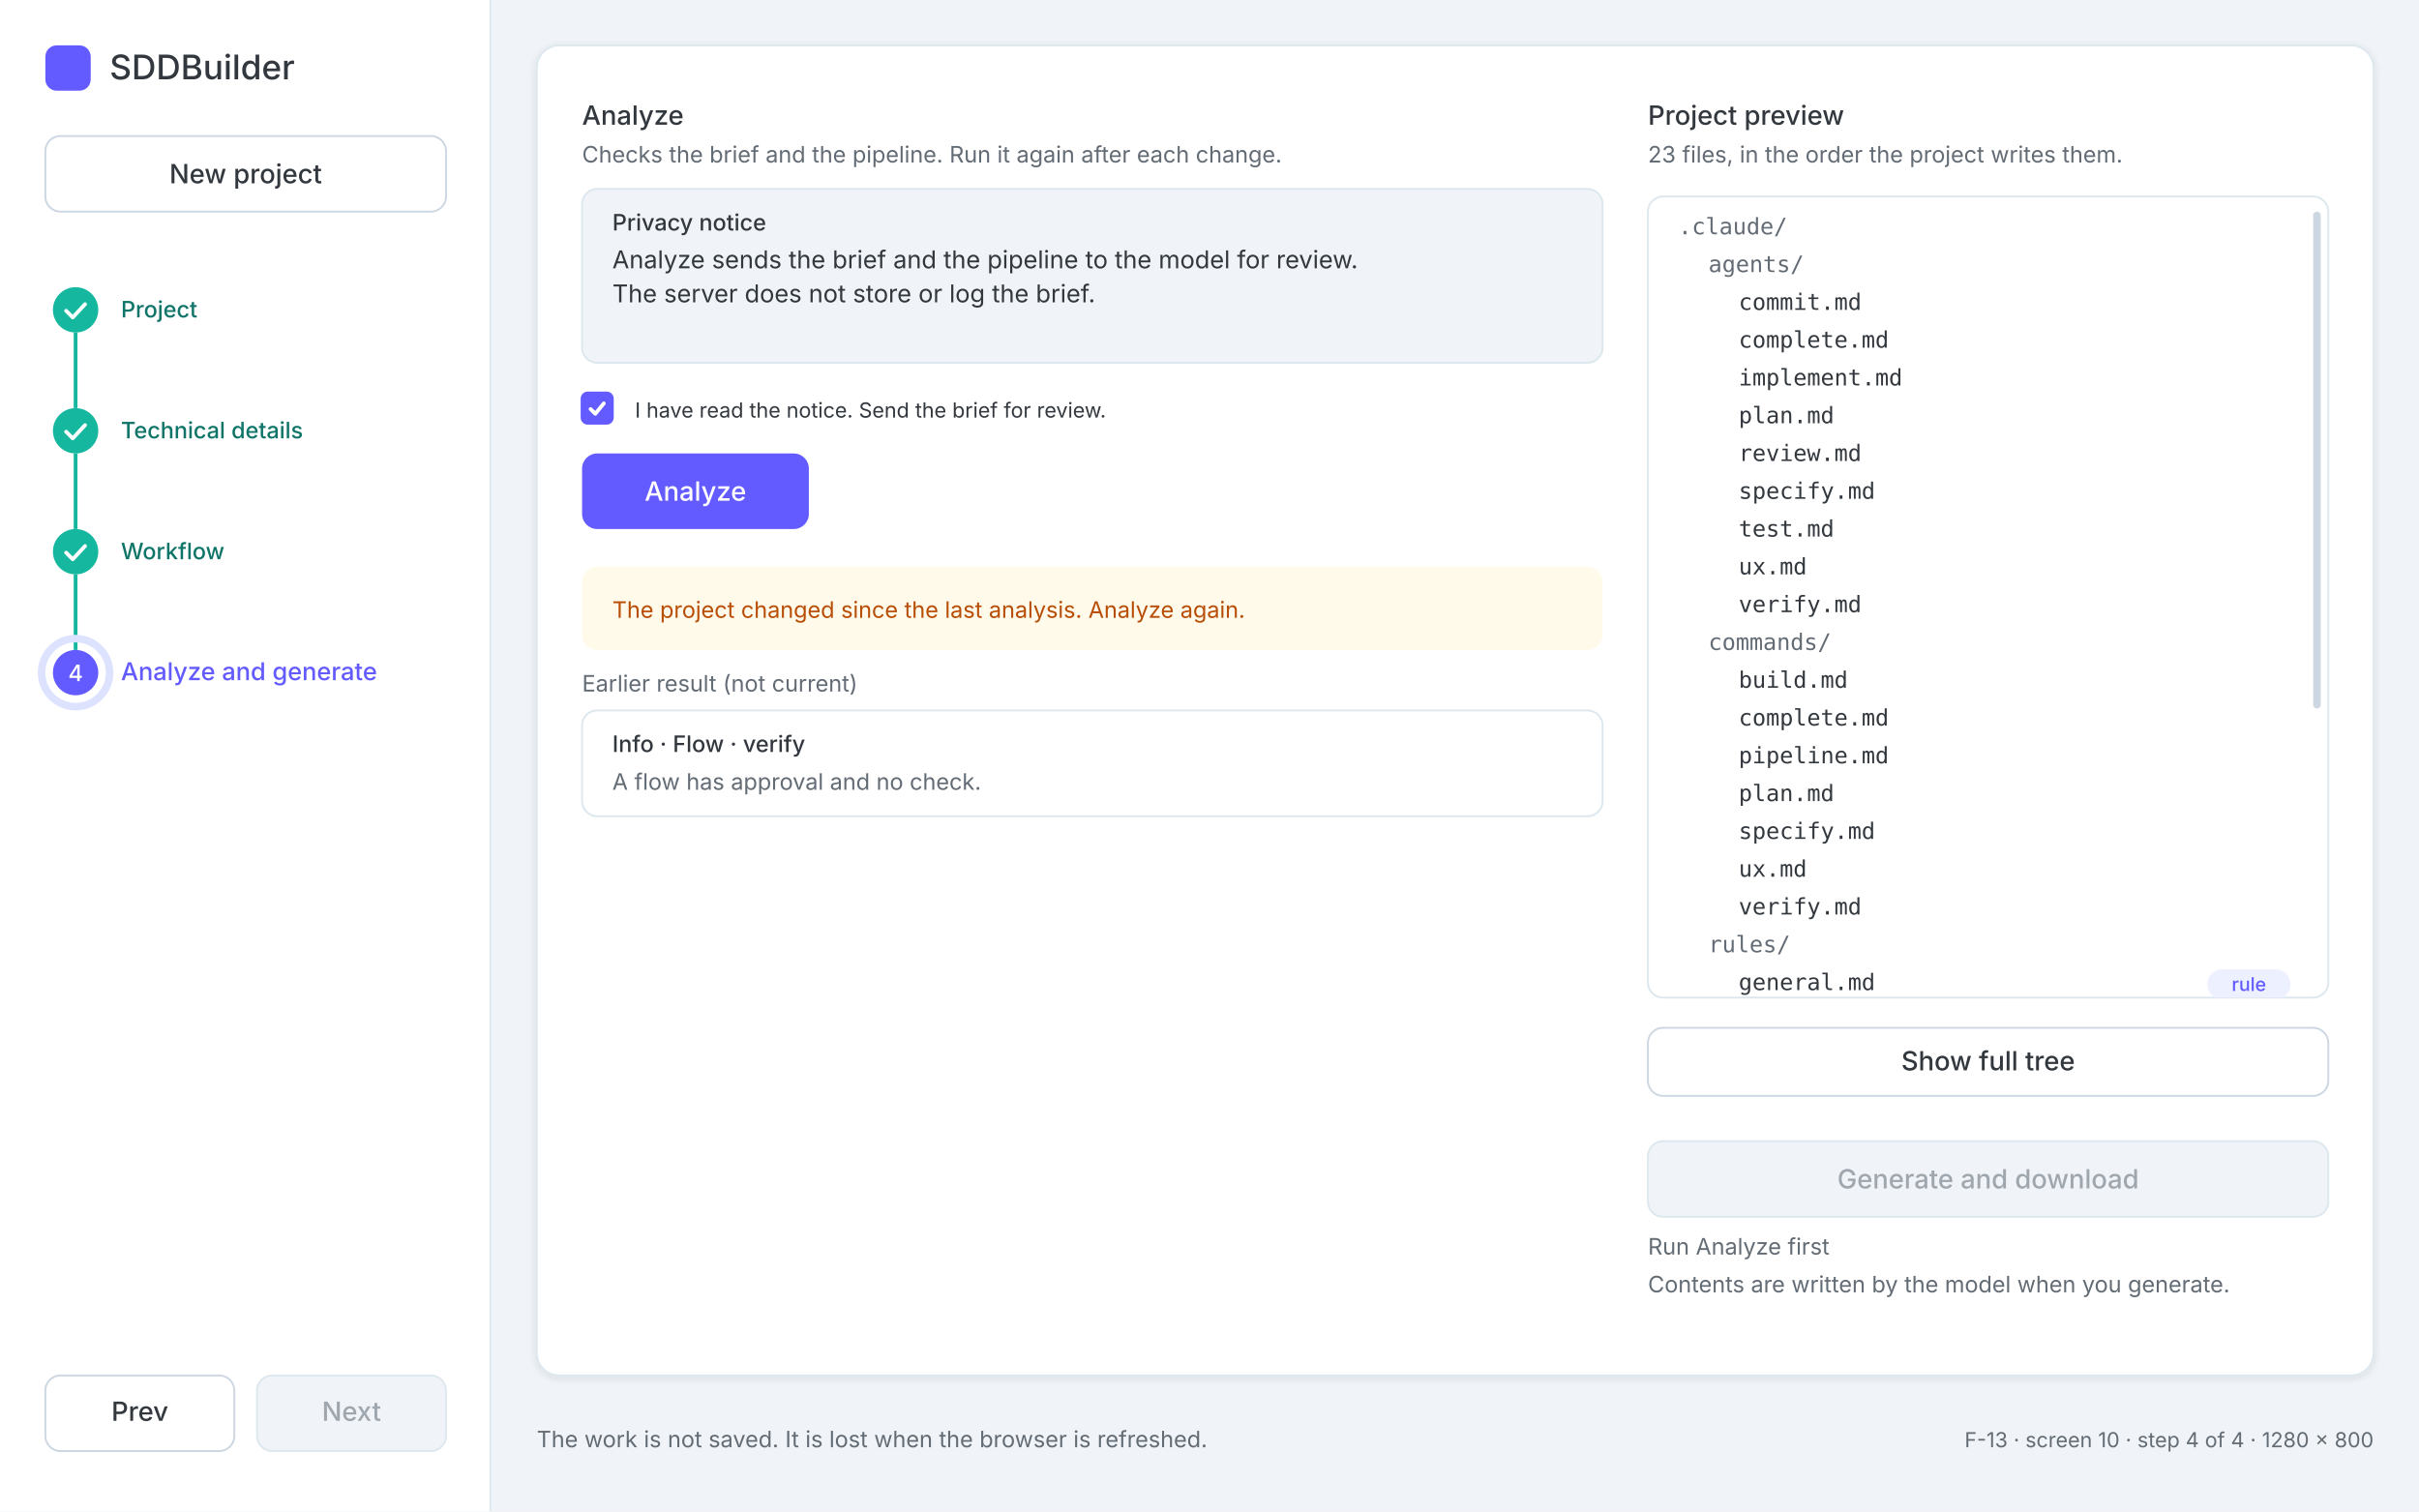
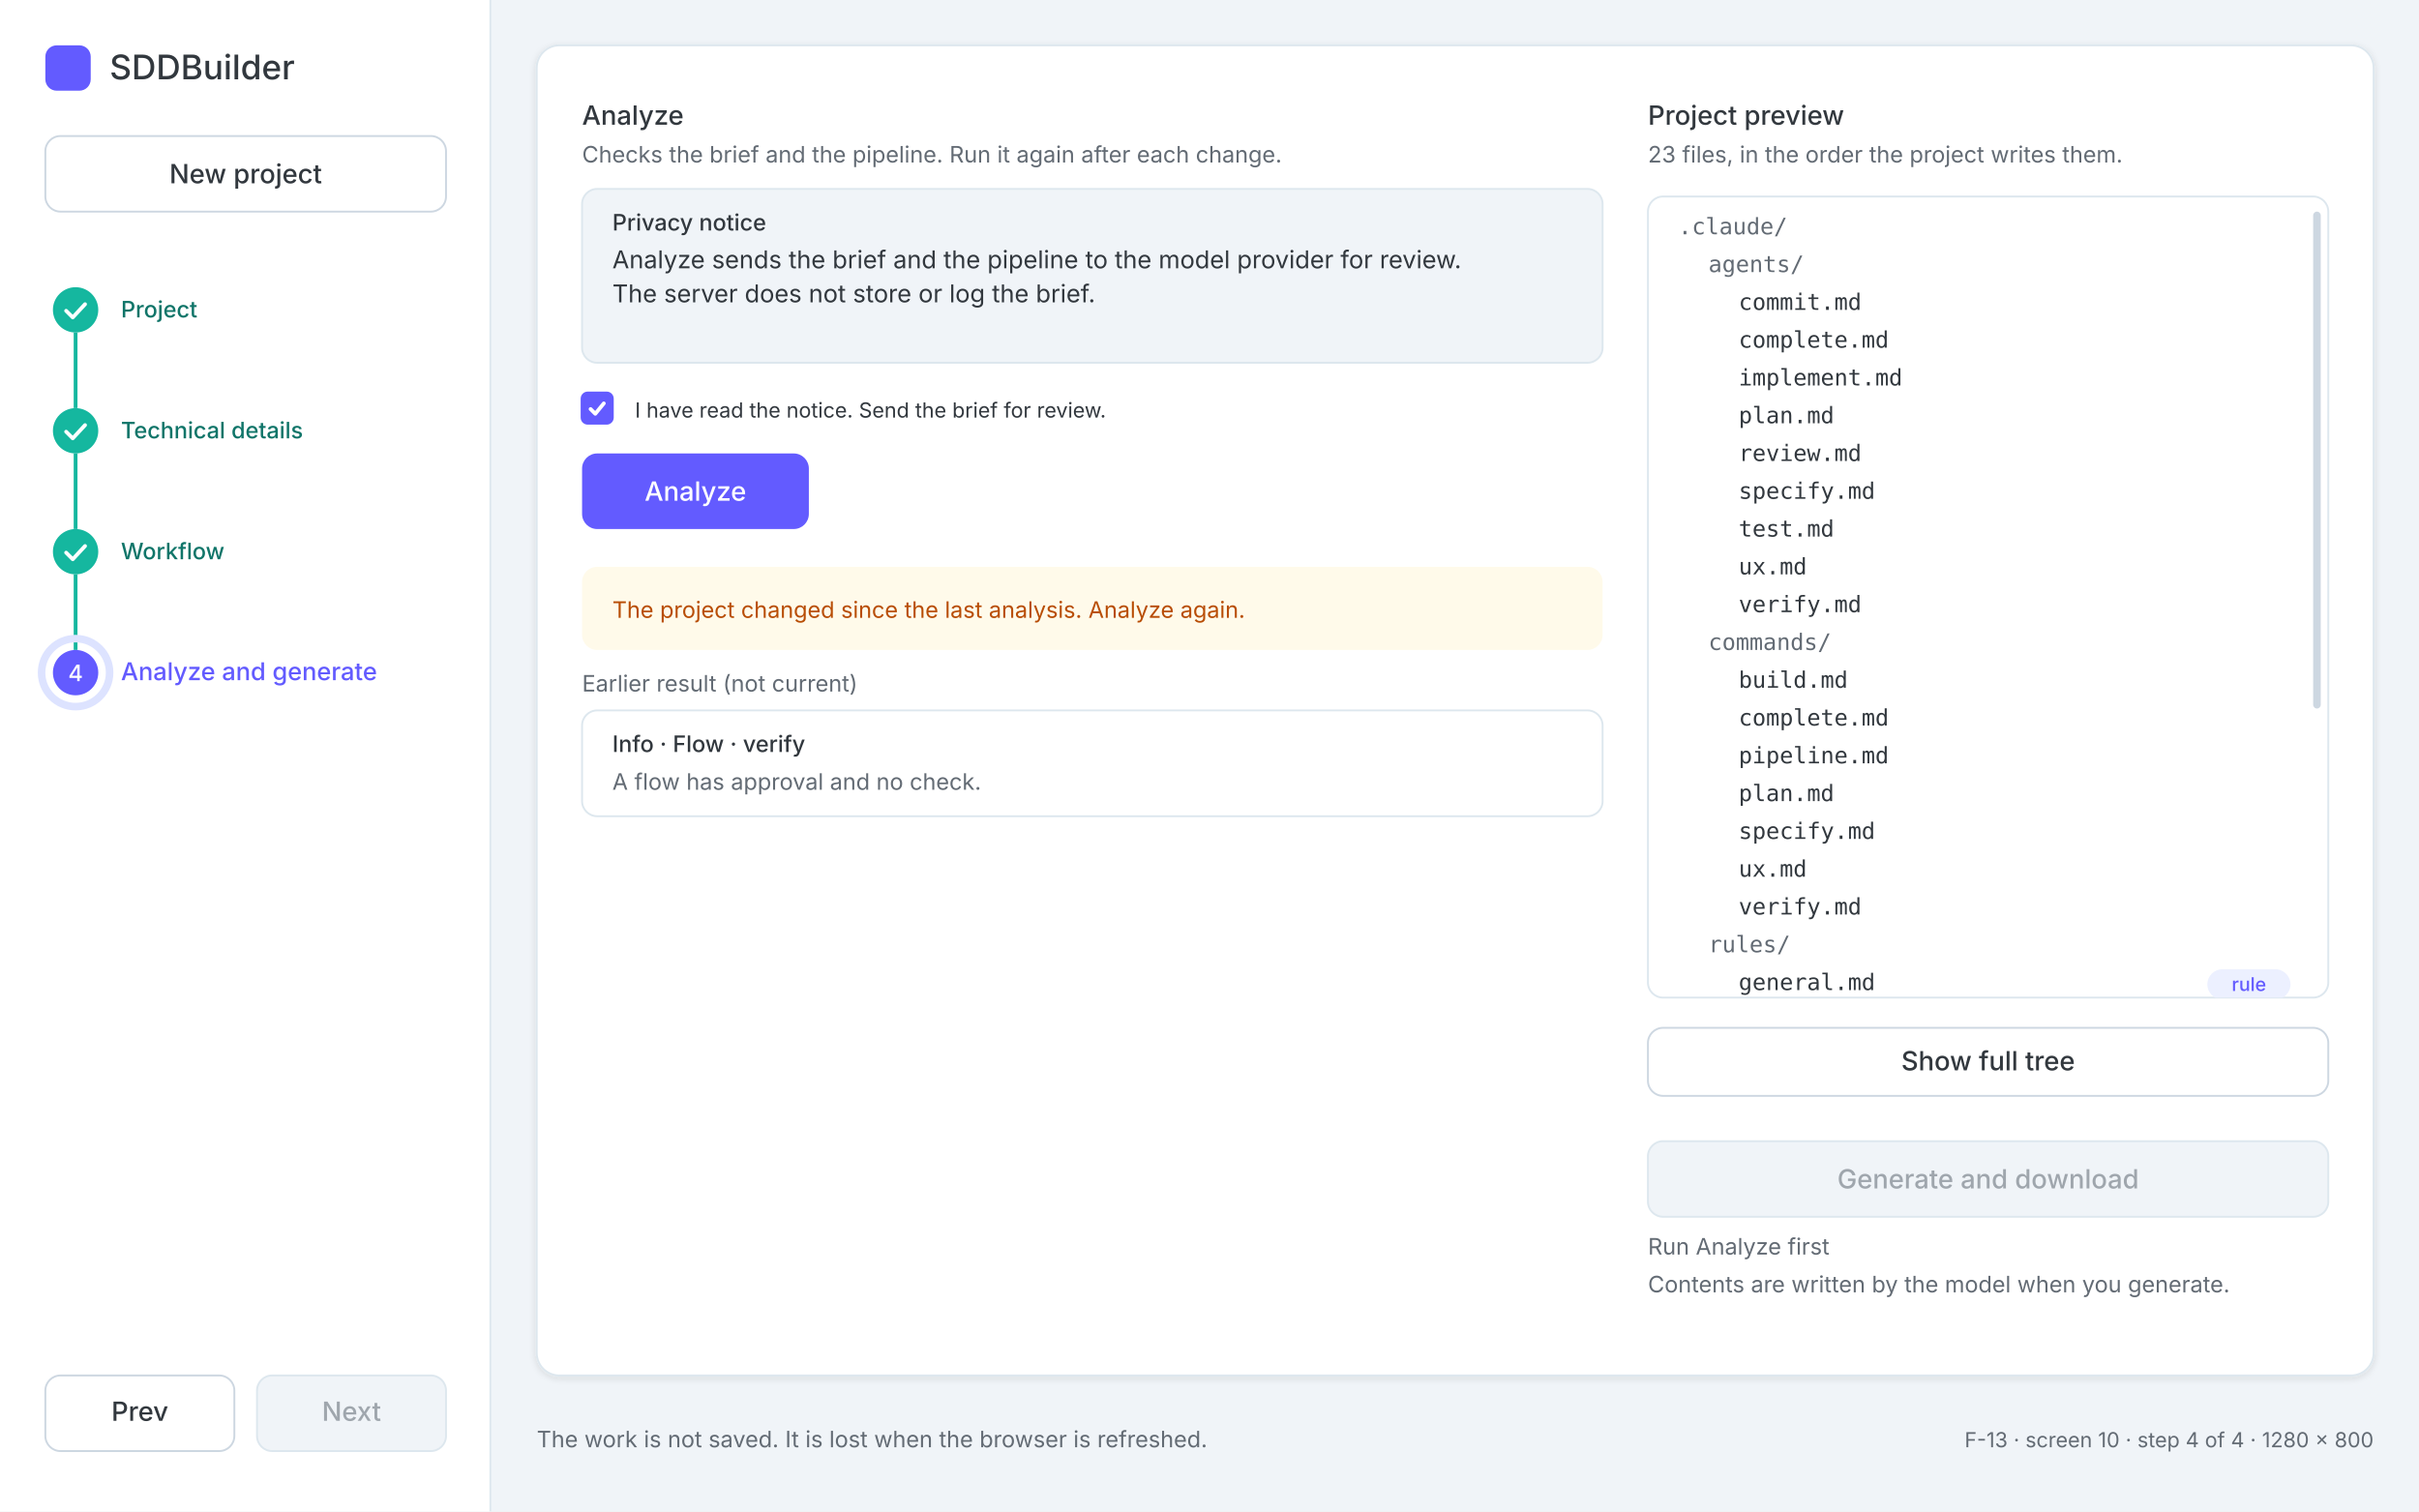
<svg xmlns="http://www.w3.org/2000/svg" width="1280" height="800" viewBox="0 0 1280 800">
  <defs>
    <filter id="sh" x="-5%" y="-5%" width="110%" height="115%">
      <feDropShadow dx="0" dy="1" stdDeviation="2" flood-color="#32383E" flood-opacity="0.12" />
    </filter>
  </defs>
  <style>
text{font-family:Inter,system-ui,-apple-system,"Segoe UI",sans-serif;font-size:13px;fill:#32383E}
.brand{font-size:18px;font-weight:500}
.btnText{font-size:14px;font-weight:500;fill:#FFFFFF}
.btnDark{font-size:14px;font-weight:500;fill:#32383E}
.navOff{font-size:14px;font-weight:500;fill:#9FA6AD}
.h1{font-size:16px;font-weight:500}
.h2{font-size:14px;font-weight:500}
.b12{font-size:12px;font-weight:500}
.muted{font-size:12px;fill:#636B74}
.caption{font-size:11px;fill:#636B74}
.label-cur{font-size:13px;font-weight:500;fill:#635BFF}
.label-done{font-size:12px;font-weight:500;fill:#107569}
.label-todo{font-size:12px;font-weight:500;fill:#636B74}
.num{font-size:12px;font-weight:500;fill:#FFFFFF}
.num-todo{font-size:12px;font-weight:500;fill:#636B74}
.disText{font-size:14px;font-weight:500;fill:#9FA6AD}
.pill{font-size:12px;font-weight:500}
.tree{font-family:"ui-monospace",Menlo,Consolas,monospace;font-size:12px;fill:#32383E}
.dir{fill:#636B74}
.errT{font-size:11px;fill:#BB241A}
.tagT{font-size:10px;font-weight:500;fill:#635BFF}
.card{fill:#FFFFFF;stroke:#DDE7EE}
.btnP{fill:#635BFF}
.btn{fill:#FFFFFF;stroke:#CDD7E1}
.btnOff{fill:#F0F4F8;stroke:#DDE7EE}
.ring{fill:none;stroke:#DDE3FF;stroke-width:4}
.node-todo{fill:#FFFFFF;stroke:#CDD7E1;stroke-width:1.5}
.node-cur{fill:#635BFF}
.node-done{fill:#15B79F}
.check{fill:none;stroke:#FFFFFF;stroke-width:2;stroke-linecap:round;stroke-linejoin:round}
.line-todo{stroke:#CDD7E1;stroke-width:2}
.line-done{stroke:#15B79F;stroke-width:2}
.row{fill:#FFFFFF;stroke:#DDE7EE}
.panel{fill:#FFFFFF;stroke:#DDE7EE}
.thumb{fill:#CDD7E1}
</style>
  <rect width="1280" height="800" fill="#F0F4F8" />
  <rect x="0" y="0" width="260" height="800" fill="#FFFFFF" />
  <rect x="259" y="0" width="1" height="800" fill="#DDE7EE" />
  <rect x="24" y="24" width="24" height="24" rx="6" fill="#635BFF" />
  <text x="58" y="42" class="brand">SDDBuilder</text>
  <rect x="24" y="72" width="212" height="40" rx="8" class="btn" />
  <text x="130" y="97" class="btnDark" text-anchor="middle">New project</text>
  <line x1="40" y1="176" x2="40" y2="216" class="line-done" />
  <line x1="40" y1="240" x2="40" y2="280" class="line-done" />
  <line x1="40" y1="304" x2="40" y2="344" class="line-done" />
  <circle class="node-done" cx="40" cy="164" r="12" />
  <path class="check" d="M35 164.5 L38.5 168 L45 161" />
  <text class="label-done" x="64" y="168">Project</text>
  <circle class="node-done" cx="40" cy="228" r="12" />
  <path class="check" d="M35 228.5 L38.5 232 L45 225" />
  <text class="label-done" x="64" y="232">Technical details</text>
  <circle class="node-done" cx="40" cy="292" r="12" />
  <path class="check" d="M35 292.5 L38.5 296 L45 289" />
  <text class="label-done" x="64" y="296">Workflow</text>
  <circle class="ring" cx="40" cy="356" r="18" />
  <circle class="node-cur" cx="40" cy="356" r="12" />
  <text class="num" x="40" y="360.5" text-anchor="middle">4</text>
  <text class="label-cur" x="64" y="360">Analyze and generate</text>
  <g>
    <rect class="btn" x="24" y="728" width="100" height="40" rx="8" />
    <text class="btnDark" x="74" y="752" text-anchor="middle">Prev</text>
  </g>
  <g>
    <rect class="btnOff" x="136" y="728" width="100" height="40" rx="8" />
    <text class="navOff" x="186" y="752" text-anchor="middle">Next</text>
  </g>
  <rect x="284" y="24" width="972" height="704" rx="12" class="card" filter="url(#sh)" />
  <text x="308" y="66" class="h2">Analyze</text>
  <text x="308" y="86" class="muted">Checks the brief and the pipeline. Run it again after each change.</text>
  <rect x="308" y="100" width="540" height="92" rx="8" fill="#F0F4F8" stroke="#DDE7EE" />
  <text x="324" y="122" class="b12">Privacy notice</text>
-   <text x="324" y="142">Analyze sends the brief and the pipeline to the model for review.</text>
+   <text x="324" y="142">Analyze sends the brief and the pipeline to the model provider for review.</text>
  <text x="324" y="160">The server does not store or log the brief.</text>
  <g>
    <rect x="308" y="208" width="16" height="16" rx="3" fill="#635BFF" stroke="#635BFF" stroke-width="1.5" />
    <path class="check" d="M312.5 216.5 L315 219 L319.5 213.5" />
  </g>
  <text x="336" y="221" style="font-size:11px">I have read the notice. Send the brief for review.</text>
  <g>
    <rect class="btnP" x="308" y="240" width="120" height="40" rx="8" />
    <text class="btnText" x="368" y="265" text-anchor="middle">Analyze</text>
  </g>
  <rect x="308" y="300" width="540" height="44" rx="8" fill="#FFFAEA" />
  <text x="324" y="327" style="font-size:12px;fill:#B84D05">The project changed since the last analysis. Analyze again.</text>
  <text x="308" y="366" class="muted">Earlier result (not current)</text>
  <rect x="308" y="376" width="540" height="56" rx="8" fill="#FFFFFF" stroke="#DDE7EE" />
  <text x="324" y="398" class="b12" fill="#636B74">Info · Flow · verify</text>
  <text x="324" y="418" class="muted">A flow has approval and no check.</text>
  <text x="872" y="66" class="h2">Project preview</text>
  <text x="872" y="86" class="muted">23 files, in the order the project writes them.</text>
  <clipPath id="clipCol">
    <rect x="872" y="104" width="360" height="424" rx="8" />
  </clipPath>
  <rect class="panel" x="872" y="104" width="360" height="424" rx="8" />
  <g clip-path="url(#clipCol)">
    <text x="888" y="124" class="tree dir">.claude/</text>
    <text x="904" y="144" class="tree dir">agents/</text>
    <text x="920" y="164" class="tree">commit.md</text>
    <text x="920" y="184" class="tree">complete.md</text>
    <text x="920" y="204" class="tree">implement.md</text>
    <text x="920" y="224" class="tree">plan.md</text>
    <text x="920" y="244" class="tree">review.md</text>
    <text x="920" y="264" class="tree">specify.md</text>
    <text x="920" y="284" class="tree">test.md</text>
    <text x="920" y="304" class="tree">ux.md</text>
    <text x="920" y="324" class="tree">verify.md</text>
    <text x="904" y="344" class="tree dir">commands/</text>
    <text x="920" y="364" class="tree">build.md</text>
    <text x="920" y="384" class="tree">complete.md</text>
    <text x="920" y="404" class="tree">pipeline.md</text>
    <text x="920" y="424" class="tree">plan.md</text>
    <text x="920" y="444" class="tree">specify.md</text>
    <text x="920" y="464" class="tree">ux.md</text>
    <text x="920" y="484" class="tree">verify.md</text>
    <text x="904" y="504" class="tree dir">rules/</text>
    <text x="920" y="524" class="tree">general.md</text>
    <rect x="1168" y="513" width="44" height="16" rx="8" fill="#ECF0FF" />
    <text class="tagT" x="1190" y="524.5" text-anchor="middle">rule</text>
    <text x="920" y="544" class="tree">typescript.md</text>
    <rect x="1168" y="533" width="44" height="16" rx="8" fill="#ECF0FF" />
    <text class="tagT" x="1190" y="544.5" text-anchor="middle">rule</text>
    <text x="888" y="564" class="tree">CLAUDE.md</text>
    <text x="888" y="584" class="tree dir">spec/</text>
    <text x="904" y="604" class="tree dir">documents/</text>
    <text x="920" y="624" class="tree">process.md</text>
    <text x="904" y="644" class="tree dir">specifications/</text>
    <text x="920" y="664" class="tree dir">F-00-template/</text>
    <text x="936" y="684" class="tree">plan.md</text>
    <text x="936" y="704" class="tree">progress.md</text>
    <text x="936" y="724" class="tree">stories.md</text>
  </g>
  <rect class="thumb" x="1224" y="112" width="4" height="263" rx="2" />
  <g>
    <rect class="btn" x="872" y="544" width="360" height="36" rx="8" />
    <text class="btnDark" x="1052" y="566.5" text-anchor="middle">Show full tree</text>
  </g>
  <g>
    <rect class="btnOff" x="872" y="604" width="360" height="40" rx="8" />
    <text class="disText" x="1052" y="629" text-anchor="middle">Generate and download</text>
  </g>
  <text x="872" y="664" class="muted">Run Analyze first</text>
  <text x="872" y="684" class="muted">Contents are written by the model when you generate.</text>
  <text x="284" y="766" class="muted">The work is not saved. It is lost when the browser is refreshed.</text>
  <text x="1256" y="766" class="caption" text-anchor="end">F-13 · screen 10 · step 4 of 4 · 1280 × 800</text>
</svg>
